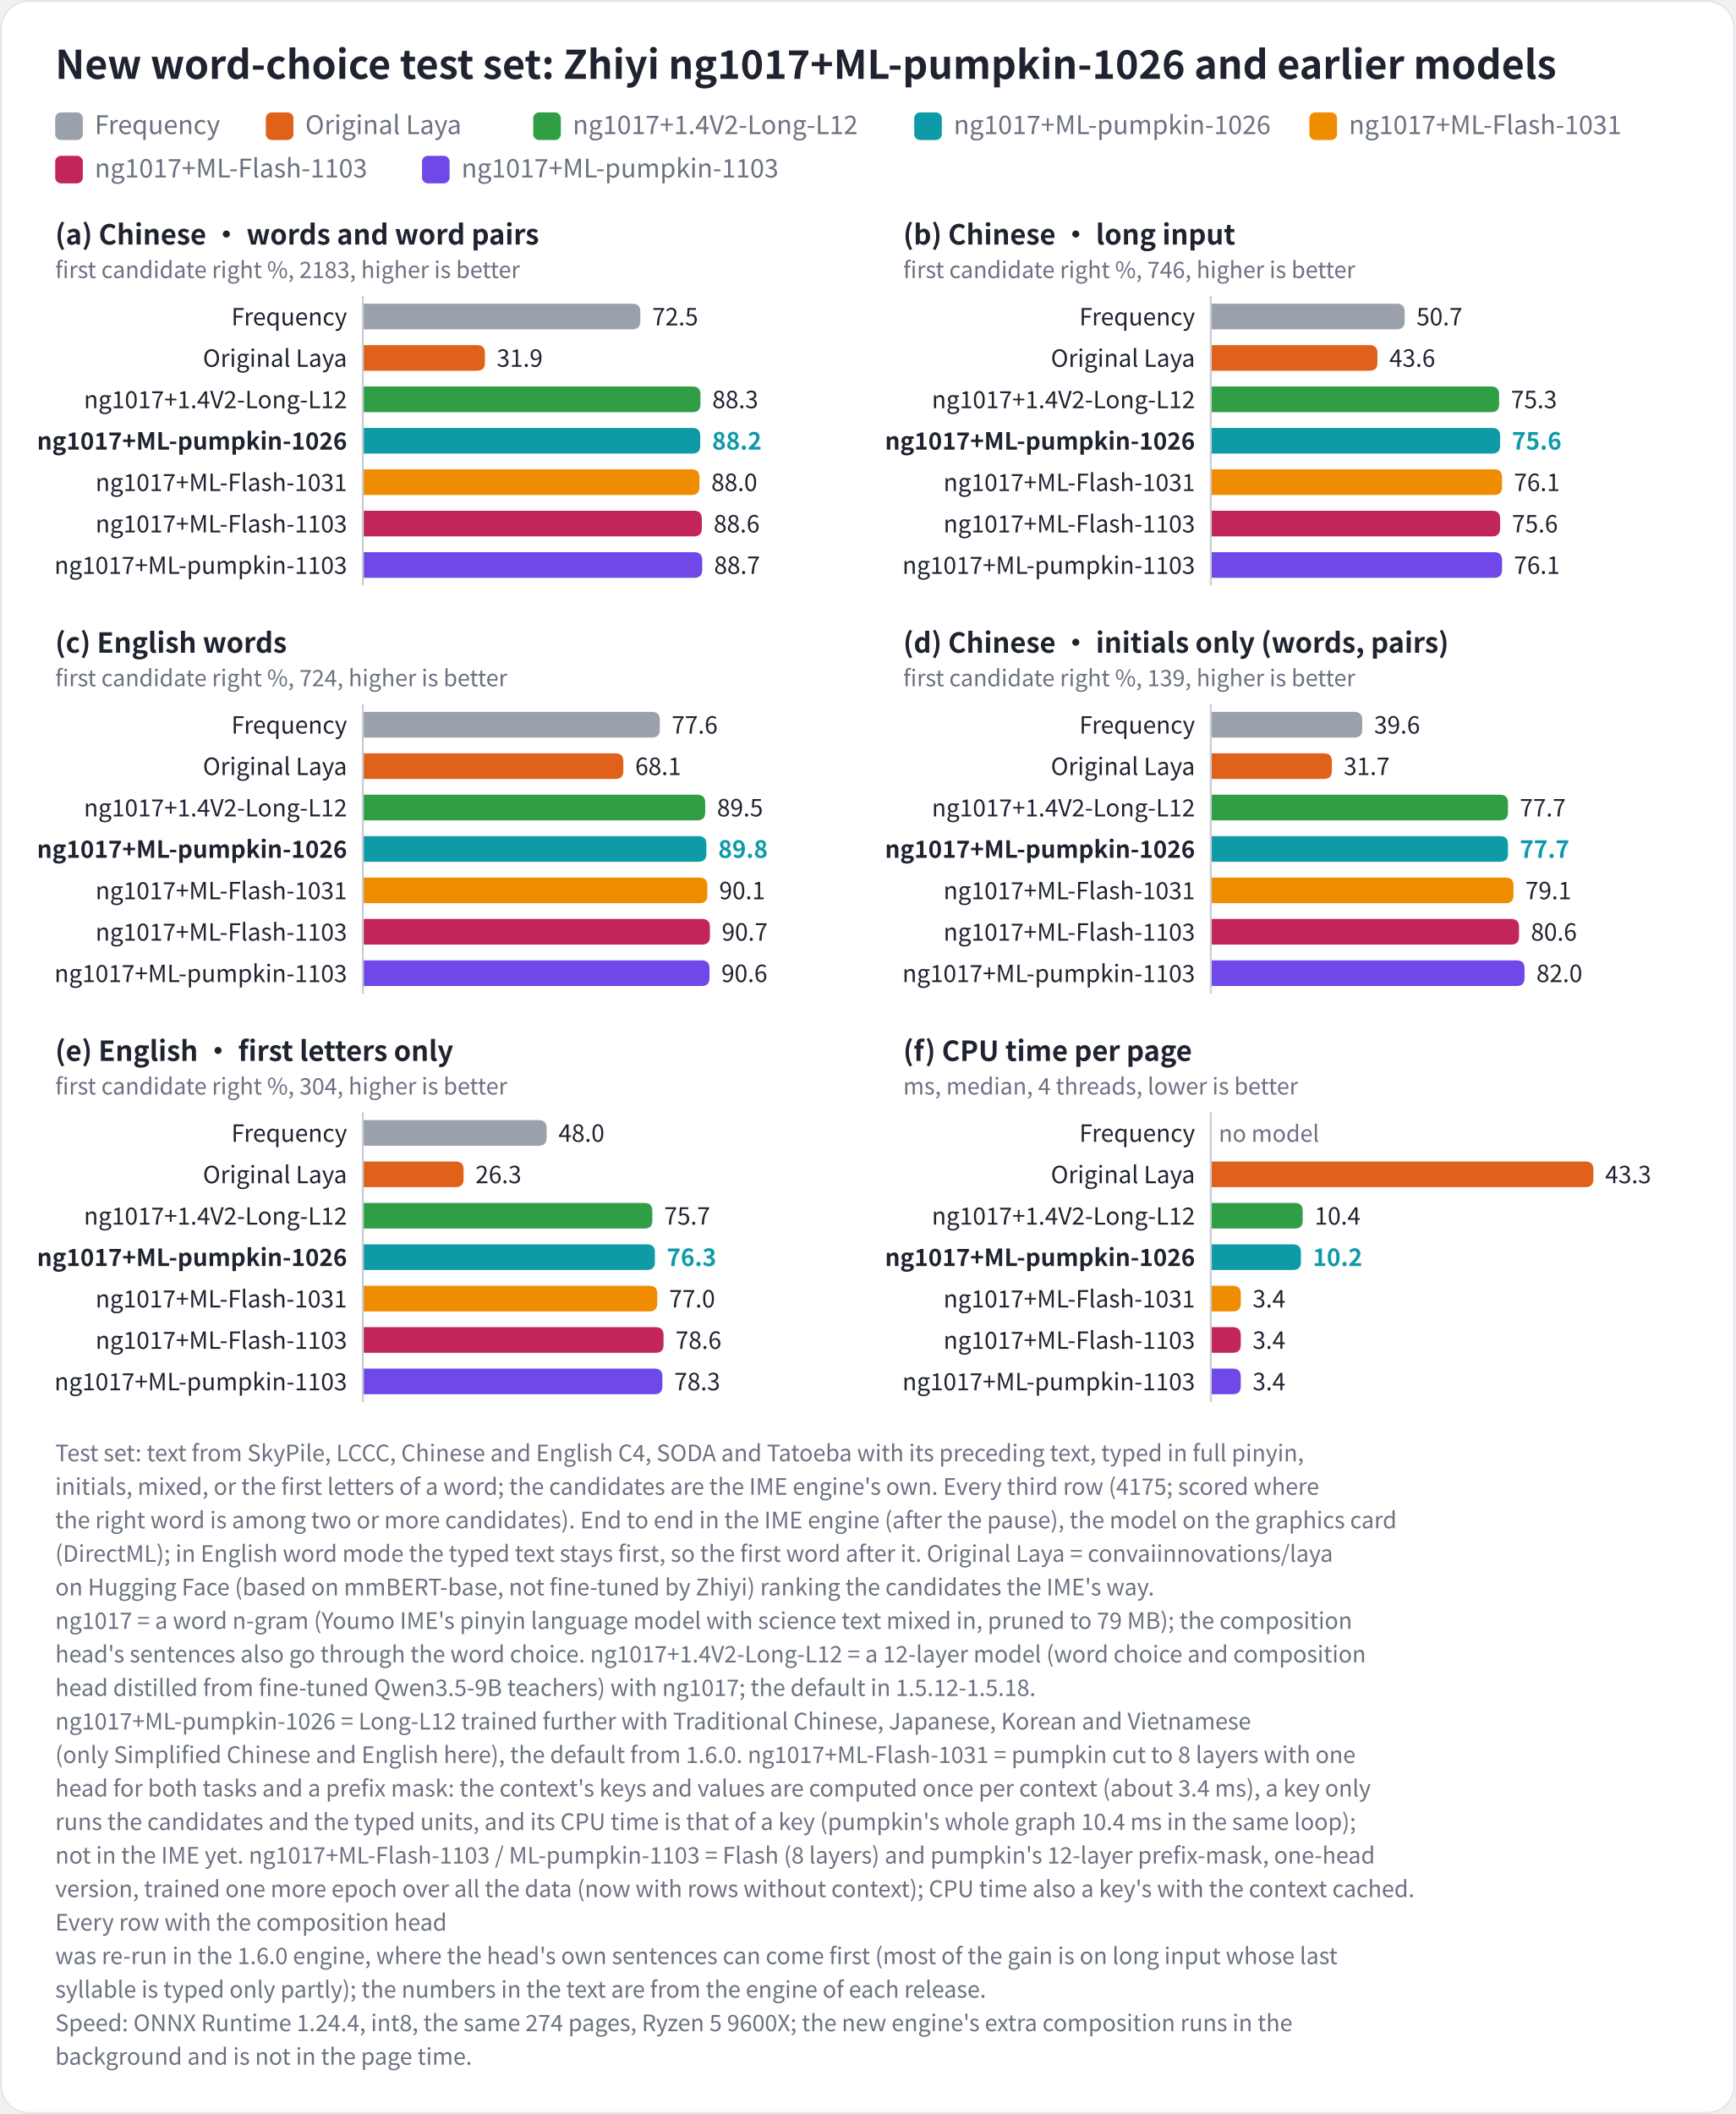
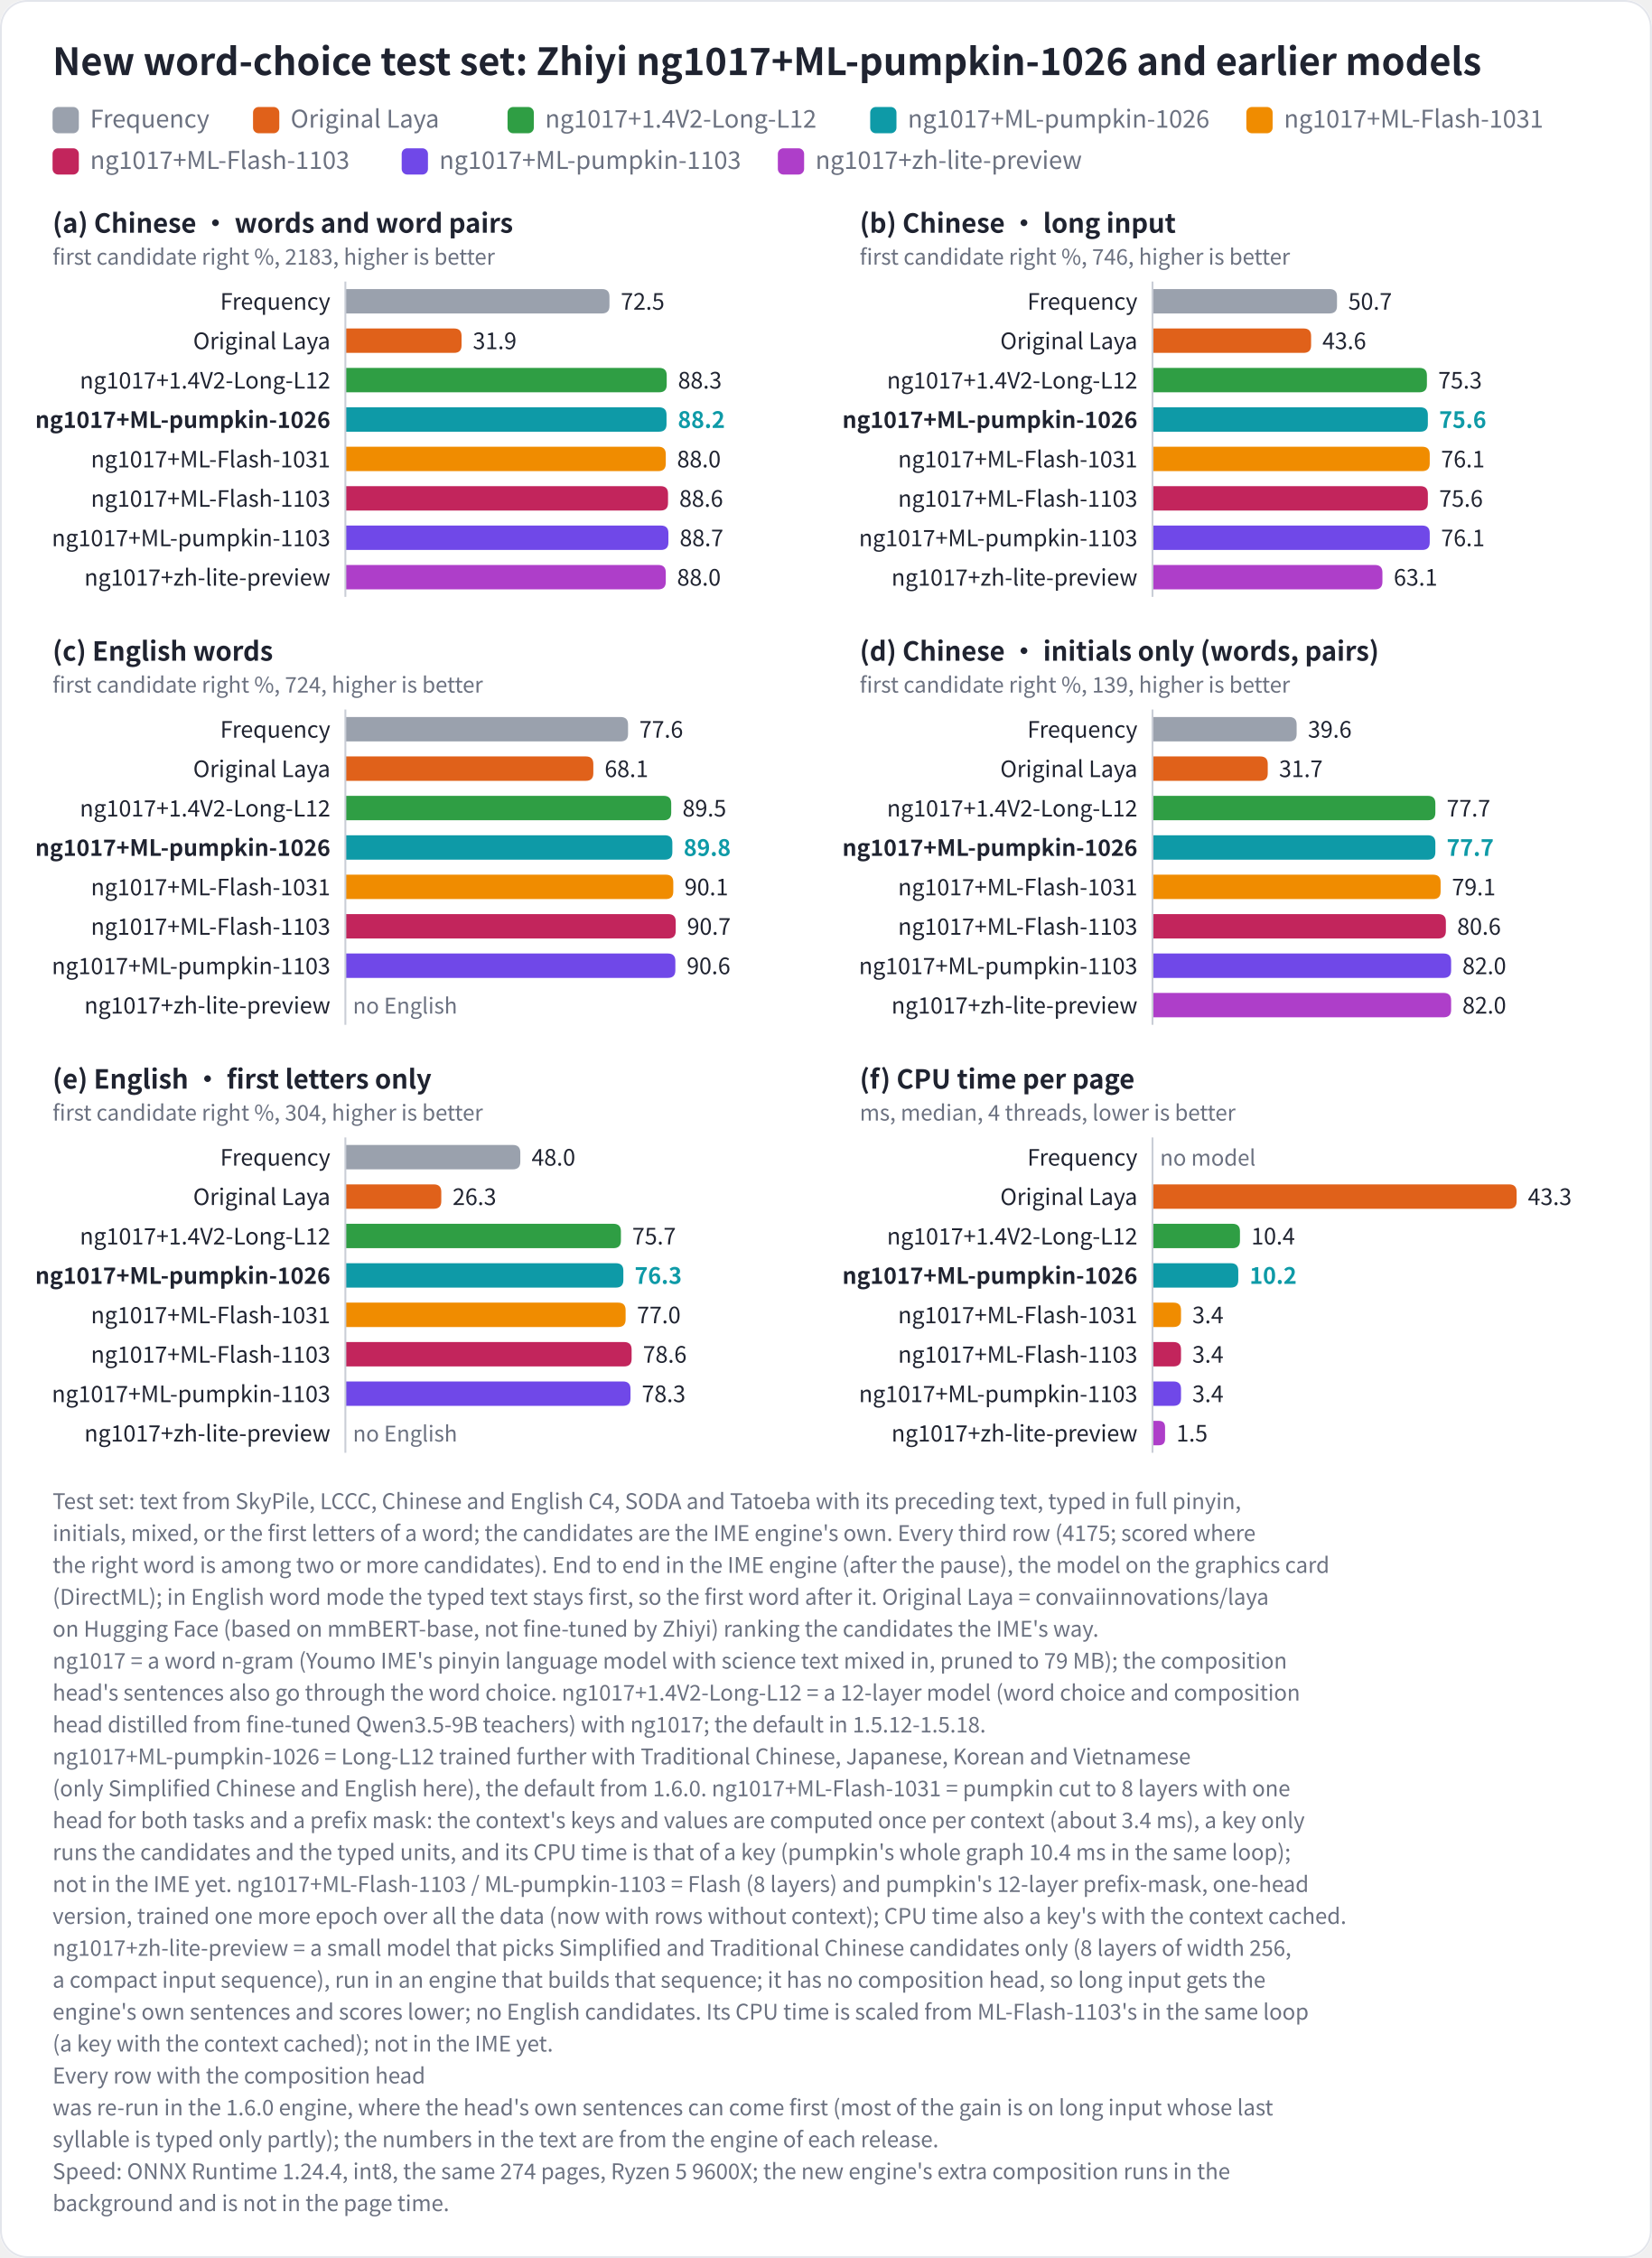
- <svg xmlns="http://www.w3.org/2000/svg" width="880" height="1072" viewBox="0 0 880 1072" font-family="'Microsoft YaHei','PingFang SC','Noto Sans CJK SC','Segoe UI',sans-serif">
-   <rect width="880" height="1072" rx="14" fill="#FFFFFF" />
-   <rect x="0.5" y="0.5" width="879" height="1071" rx="14" fill="none" stroke="#E3E5EB" />
+ <svg xmlns="http://www.w3.org/2000/svg" width="880" height="1203" viewBox="0 0 880 1203" font-family="'Microsoft YaHei','PingFang SC','Noto Sans CJK SC','Segoe UI',sans-serif">
+   <rect width="880" height="1203" rx="14" fill="#FFFFFF" />
+   <rect x="0.5" y="0.5" width="879" height="1202" rx="14" fill="none" stroke="#E3E5EB" />
  <text x="28" y="40" font-size="20" font-weight="700" fill="#1F2330">New word-choice test set: Zhiyi ng1017+ML-pumpkin-1026 and earlier models</text>
  <rect x="28" y="57" width="14" height="14" rx="3" fill="#9AA1AD" />
  <text x="48" y="68" font-size="13" fill="#6B7180">Frequency</text>
  <rect x="134.8" y="57" width="14" height="14" rx="3" fill="#E0611A" />
  <text x="154.8" y="68" font-size="13" fill="#6B7180">Original Laya</text>
  <rect x="270.4" y="57" width="14" height="14" rx="3" fill="#2F9E44" />
  <text x="290.4" y="68" font-size="13" fill="#6B7180">ng1017+1.4V2-Long-L12</text>
  <rect x="463.6" y="57" width="14" height="14" rx="3" fill="#0E9AA7" />
  <text x="483.6" y="68" font-size="13" fill="#6B7180">ng1017+ML-pumpkin-1026</text>
  <rect x="664.0" y="57" width="14" height="14" rx="3" fill="#F08C00" />
  <text x="684.0" y="68" font-size="13" fill="#6B7180">ng1017+ML-Flash-1031</text>
  <rect x="28" y="79" width="14" height="14" rx="3" fill="#C2255C" />
  <text x="48" y="90" font-size="13" fill="#6B7180">ng1017+ML-Flash-1103</text>
  <rect x="214.0" y="79" width="14" height="14" rx="3" fill="#7048E8" />
  <text x="234.0" y="90" font-size="13" fill="#6B7180">ng1017+ML-pumpkin-1103</text>
+   <rect x="414.4" y="79" width="14" height="14" rx="3" fill="#AE3EC9" />
+   <text x="434.4" y="90" font-size="13" fill="#6B7180">ng1017+zh-lite-preview</text>
  <text x="28" y="124" font-size="14" font-weight="700" fill="#1F2330">(a) Chinese · words and word pairs</text>
  <text x="28" y="141" font-size="11.5" fill="#6B7180">first candidate right %, 2183, higher is better</text>
  <text x="176" y="165" font-size="12" text-anchor="end" font-weight="400" fill="#1F2330">Frequency</text>
  <path d="M184,154 H320.7 Q324.7,154 324.7,158.0 V163.0 Q324.7,167 320.7,167 H184 Z" fill="#9AA1AD" />
  <text x="330.7" y="165" font-size="12" font-weight="400" fill="#1F2330">72.5</text>
  <text x="176" y="186" font-size="12" text-anchor="end" font-weight="400" fill="#1F2330">Original Laya</text>
  <path d="M184,175 H241.9 Q245.9,175 245.9,179.0 V184.0 Q245.9,188 241.9,188 H184 Z" fill="#E0611A" />
  <text x="251.9" y="186" font-size="12" font-weight="400" fill="#1F2330">31.9</text>
  <text x="176" y="207" font-size="12" text-anchor="end" font-weight="400" fill="#1F2330">ng1017+1.4V2-Long-L12</text>
  <path d="M184,196 H351.2 Q355.2,196 355.2,200.0 V205.0 Q355.2,209 351.2,209 H184 Z" fill="#2F9E44" />
  <text x="361.2" y="207" font-size="12" font-weight="400" fill="#1F2330">88.3</text>
  <text x="176" y="228" font-size="12" text-anchor="end" font-weight="700" fill="#1F2330">ng1017+ML-pumpkin-1026</text>
  <path d="M184,217 H351.1 Q355.1,217 355.1,221.0 V226.0 Q355.1,230 351.1,230 H184 Z" fill="#0E9AA7" />
  <text x="361.1" y="228" font-size="12" font-weight="700" fill="#0E9AA7">88.2</text>
  <text x="176" y="249" font-size="12" text-anchor="end" font-weight="400" fill="#1F2330">ng1017+ML-Flash-1031</text>
  <path d="M184,238 H350.7 Q354.7,238 354.7,242.0 V247.0 Q354.7,251 350.7,251 H184 Z" fill="#F08C00" />
  <text x="360.7" y="249" font-size="12" font-weight="400" fill="#1F2330">88.0</text>
  <text x="176" y="270" font-size="12" text-anchor="end" font-weight="400" fill="#1F2330">ng1017+ML-Flash-1103</text>
  <path d="M184,259 H351.9 Q355.9,259 355.9,263.0 V268.0 Q355.9,272 351.9,272 H184 Z" fill="#C2255C" />
  <text x="361.9" y="270" font-size="12" font-weight="400" fill="#1F2330">88.6</text>
  <text x="176" y="291" font-size="12" text-anchor="end" font-weight="400" fill="#1F2330">ng1017+ML-pumpkin-1103</text>
  <path d="M184,280 H352.1 Q356.1,280 356.1,284.0 V289.0 Q356.1,293 352.1,293 H184 Z" fill="#7048E8" />
  <text x="362.1" y="291" font-size="12" font-weight="400" fill="#1F2330">88.7</text>
-   <line x1="184" y1="150" x2="184" y2="297" stroke="#C9CDD6" />
+   <text x="176" y="312" font-size="12" text-anchor="end" font-weight="400" fill="#1F2330">ng1017+zh-lite-preview</text>
+   <path d="M184,301 H350.7 Q354.7,301 354.7,305.0 V310.0 Q354.7,314 350.7,314 H184 Z" fill="#AE3EC9" />
+   <text x="360.7" y="312" font-size="12" font-weight="400" fill="#1F2330">88.0</text>
+   <line x1="184" y1="150" x2="184" y2="318" stroke="#C9CDD6" />
  <text x="458" y="124" font-size="14" font-weight="700" fill="#1F2330">(b) Chinese · long input</text>
  <text x="458" y="141" font-size="11.5" fill="#6B7180">first candidate right %, 746, higher is better</text>
  <text x="606" y="165" font-size="12" text-anchor="end" font-weight="400" fill="#1F2330">Frequency</text>
  <path d="M614,154 H708.3 Q712.3,154 712.3,158.0 V163.0 Q712.3,167 708.3,167 H614 Z" fill="#9AA1AD" />
  <text x="718.3" y="165" font-size="12" font-weight="400" fill="#1F2330">50.7</text>
  <text x="606" y="186" font-size="12" text-anchor="end" font-weight="400" fill="#1F2330">Original Laya</text>
  <path d="M614,175 H694.5 Q698.5,175 698.5,179.0 V184.0 Q698.5,188 694.5,188 H614 Z" fill="#E0611A" />
  <text x="704.5" y="186" font-size="12" font-weight="400" fill="#1F2330">43.6</text>
  <text x="606" y="207" font-size="12" text-anchor="end" font-weight="400" fill="#1F2330">ng1017+1.4V2-Long-L12</text>
  <path d="M614,196 H756.2 Q760.2,196 760.2,200.0 V205.0 Q760.2,209 756.2,209 H614 Z" fill="#2F9E44" />
  <text x="766.2" y="207" font-size="12" font-weight="400" fill="#1F2330">75.3</text>
  <text x="606" y="228" font-size="12" text-anchor="end" font-weight="700" fill="#1F2330">ng1017+ML-pumpkin-1026</text>
  <path d="M614,217 H756.7 Q760.7,217 760.7,221.0 V226.0 Q760.7,230 756.7,230 H614 Z" fill="#0E9AA7" />
  <text x="766.7" y="228" font-size="12" font-weight="700" fill="#0E9AA7">75.6</text>
  <text x="606" y="249" font-size="12" text-anchor="end" font-weight="400" fill="#1F2330">ng1017+ML-Flash-1031</text>
  <path d="M614,238 H757.7 Q761.7,238 761.7,242.0 V247.0 Q761.7,251 757.7,251 H614 Z" fill="#F08C00" />
  <text x="767.7" y="249" font-size="12" font-weight="400" fill="#1F2330">76.1</text>
  <text x="606" y="270" font-size="12" text-anchor="end" font-weight="400" fill="#1F2330">ng1017+ML-Flash-1103</text>
  <path d="M614,259 H756.7 Q760.7,259 760.7,263.0 V268.0 Q760.7,272 756.7,272 H614 Z" fill="#C2255C" />
  <text x="766.7" y="270" font-size="12" font-weight="400" fill="#1F2330">75.6</text>
  <text x="606" y="291" font-size="12" text-anchor="end" font-weight="400" fill="#1F2330">ng1017+ML-pumpkin-1103</text>
  <path d="M614,280 H757.7 Q761.7,280 761.7,284.0 V289.0 Q761.7,293 757.7,293 H614 Z" fill="#7048E8" />
  <text x="767.7" y="291" font-size="12" font-weight="400" fill="#1F2330">76.1</text>
-   <line x1="614" y1="150" x2="614" y2="297" stroke="#C9CDD6" />
-   <text x="28" y="331" font-size="14" font-weight="700" fill="#1F2330">(c) English words</text>
-   <text x="28" y="348" font-size="11.5" fill="#6B7180">first candidate right %, 724, higher is better</text>
-   <text x="176" y="372" font-size="12" text-anchor="end" font-weight="400" fill="#1F2330">Frequency</text>
-   <path d="M184,361 H330.6 Q334.6,361 334.6,365.0 V370.0 Q334.6,374 330.6,374 H184 Z" fill="#9AA1AD" />
-   <text x="340.6" y="372" font-size="12" font-weight="400" fill="#1F2330">77.6</text>
-   <text x="176" y="393" font-size="12" text-anchor="end" font-weight="400" fill="#1F2330">Original Laya</text>
-   <path d="M184,382 H312.1 Q316.1,382 316.1,386.0 V391.0 Q316.1,395 312.1,395 H184 Z" fill="#E0611A" />
-   <text x="322.1" y="393" font-size="12" font-weight="400" fill="#1F2330">68.1</text>
-   <text x="176" y="414" font-size="12" text-anchor="end" font-weight="400" fill="#1F2330">ng1017+1.4V2-Long-L12</text>
-   <path d="M184,403 H353.6 Q357.6,403 357.6,407.0 V412.0 Q357.6,416 353.6,416 H184 Z" fill="#2F9E44" />
-   <text x="363.6" y="414" font-size="12" font-weight="400" fill="#1F2330">89.5</text>
-   <text x="176" y="435" font-size="12" text-anchor="end" font-weight="700" fill="#1F2330">ng1017+ML-pumpkin-1026</text>
-   <path d="M184,424 H354.2 Q358.2,424 358.2,428.0 V433.0 Q358.2,437 354.2,437 H184 Z" fill="#0E9AA7" />
-   <text x="364.2" y="435" font-size="12" font-weight="700" fill="#0E9AA7">89.8</text>
-   <text x="176" y="456" font-size="12" text-anchor="end" font-weight="400" fill="#1F2330">ng1017+ML-Flash-1031</text>
-   <path d="M184,445 H354.7 Q358.7,445 358.7,449.0 V454.0 Q358.7,458 354.7,458 H184 Z" fill="#F08C00" />
-   <text x="364.7" y="456" font-size="12" font-weight="400" fill="#1F2330">90.1</text>
-   <text x="176" y="477" font-size="12" text-anchor="end" font-weight="400" fill="#1F2330">ng1017+ML-Flash-1103</text>
-   <path d="M184,466 H356.0 Q360.0,466 360.0,470.0 V475.0 Q360.0,479 356.0,479 H184 Z" fill="#C2255C" />
-   <text x="366.0" y="477" font-size="12" font-weight="400" fill="#1F2330">90.7</text>
-   <text x="176" y="498" font-size="12" text-anchor="end" font-weight="400" fill="#1F2330">ng1017+ML-pumpkin-1103</text>
-   <path d="M184,487 H355.8 Q359.8,487 359.8,491.0 V496.0 Q359.8,500 355.8,500 H184 Z" fill="#7048E8" />
-   <text x="365.8" y="498" font-size="12" font-weight="400" fill="#1F2330">90.6</text>
-   <line x1="184" y1="357" x2="184" y2="504" stroke="#C9CDD6" />
-   <text x="458" y="331" font-size="14" font-weight="700" fill="#1F2330">(d) Chinese · initials only (words, pairs)</text>
-   <text x="458" y="348" font-size="11.5" fill="#6B7180">first candidate right %, 139, higher is better</text>
-   <text x="606" y="372" font-size="12" text-anchor="end" font-weight="400" fill="#1F2330">Frequency</text>
-   <path d="M614,361 H686.8 Q690.8,361 690.8,365.0 V370.0 Q690.8,374 686.8,374 H614 Z" fill="#9AA1AD" />
-   <text x="696.8" y="372" font-size="12" font-weight="400" fill="#1F2330">39.6</text>
-   <text x="606" y="393" font-size="12" text-anchor="end" font-weight="400" fill="#1F2330">Original Laya</text>
-   <path d="M614,382 H671.4 Q675.4,382 675.4,386.0 V391.0 Q675.4,395 671.4,395 H614 Z" fill="#E0611A" />
-   <text x="681.4" y="393" font-size="12" font-weight="400" fill="#1F2330">31.7</text>
-   <text x="606" y="414" font-size="12" text-anchor="end" font-weight="400" fill="#1F2330">ng1017+1.4V2-Long-L12</text>
-   <path d="M614,403 H760.7 Q764.7,403 764.7,407.0 V412.0 Q764.7,416 760.7,416 H614 Z" fill="#2F9E44" />
-   <text x="770.7" y="414" font-size="12" font-weight="400" fill="#1F2330">77.7</text>
-   <text x="606" y="435" font-size="12" text-anchor="end" font-weight="700" fill="#1F2330">ng1017+ML-pumpkin-1026</text>
-   <path d="M614,424 H760.7 Q764.7,424 764.7,428.0 V433.0 Q764.7,437 760.7,437 H614 Z" fill="#0E9AA7" />
-   <text x="770.7" y="435" font-size="12" font-weight="700" fill="#0E9AA7">77.7</text>
-   <text x="606" y="456" font-size="12" text-anchor="end" font-weight="400" fill="#1F2330">ng1017+ML-Flash-1031</text>
-   <path d="M614,445 H763.5 Q767.5,445 767.5,449.0 V454.0 Q767.5,458 763.5,458 H614 Z" fill="#F08C00" />
-   <text x="773.5" y="456" font-size="12" font-weight="400" fill="#1F2330">79.1</text>
-   <text x="606" y="477" font-size="12" text-anchor="end" font-weight="400" fill="#1F2330">ng1017+ML-Flash-1103</text>
-   <path d="M614,466 H766.3 Q770.3,466 770.3,470.0 V475.0 Q770.3,479 766.3,479 H614 Z" fill="#C2255C" />
-   <text x="776.3" y="477" font-size="12" font-weight="400" fill="#1F2330">80.6</text>
-   <text x="606" y="498" font-size="12" text-anchor="end" font-weight="400" fill="#1F2330">ng1017+ML-pumpkin-1103</text>
-   <path d="M614,487 H769.1 Q773.1,487 773.1,491.0 V496.0 Q773.1,500 769.1,500 H614 Z" fill="#7048E8" />
-   <text x="779.1" y="498" font-size="12" font-weight="400" fill="#1F2330">82.0</text>
-   <line x1="614" y1="357" x2="614" y2="504" stroke="#C9CDD6" />
-   <text x="28" y="538" font-size="14" font-weight="700" fill="#1F2330">(e) English · first letters only</text>
-   <text x="28" y="555" font-size="11.5" fill="#6B7180">first candidate right %, 304, higher is better</text>
-   <text x="176" y="579" font-size="12" text-anchor="end" font-weight="400" fill="#1F2330">Frequency</text>
-   <path d="M184,568 H273.2 Q277.2,568 277.2,572.0 V577.0 Q277.2,581 273.2,581 H184 Z" fill="#9AA1AD" />
-   <text x="283.2" y="579" font-size="12" font-weight="400" fill="#1F2330">48.0</text>
-   <text x="176" y="600" font-size="12" text-anchor="end" font-weight="400" fill="#1F2330">Original Laya</text>
-   <path d="M184,589 H231.1 Q235.1,589 235.1,593.0 V598.0 Q235.1,602 231.1,602 H184 Z" fill="#E0611A" />
-   <text x="241.1" y="600" font-size="12" font-weight="400" fill="#1F2330">26.3</text>
-   <text x="176" y="621" font-size="12" text-anchor="end" font-weight="400" fill="#1F2330">ng1017+1.4V2-Long-L12</text>
-   <path d="M184,610 H326.8 Q330.8,610 330.8,614.0 V619.0 Q330.8,623 326.8,623 H184 Z" fill="#2F9E44" />
-   <text x="336.8" y="621" font-size="12" font-weight="400" fill="#1F2330">75.7</text>
-   <text x="176" y="642" font-size="12" text-anchor="end" font-weight="700" fill="#1F2330">ng1017+ML-pumpkin-1026</text>
-   <path d="M184,631 H328.1 Q332.1,631 332.1,635.0 V640.0 Q332.1,644 328.1,644 H184 Z" fill="#0E9AA7" />
-   <text x="338.1" y="642" font-size="12" font-weight="700" fill="#0E9AA7">76.3</text>
-   <text x="176" y="663" font-size="12" text-anchor="end" font-weight="400" fill="#1F2330">ng1017+ML-Flash-1031</text>
-   <path d="M184,652 H329.3 Q333.3,652 333.3,656.0 V661.0 Q333.3,665 329.3,665 H184 Z" fill="#F08C00" />
-   <text x="339.3" y="663" font-size="12" font-weight="400" fill="#1F2330">77.0</text>
-   <text x="176" y="684" font-size="12" text-anchor="end" font-weight="400" fill="#1F2330">ng1017+ML-Flash-1103</text>
-   <path d="M184,673 H332.5 Q336.5,673 336.5,677.0 V682.0 Q336.5,686 332.5,686 H184 Z" fill="#C2255C" />
-   <text x="342.5" y="684" font-size="12" font-weight="400" fill="#1F2330">78.6</text>
-   <text x="176" y="705" font-size="12" text-anchor="end" font-weight="400" fill="#1F2330">ng1017+ML-pumpkin-1103</text>
-   <path d="M184,694 H331.9 Q335.9,694 335.9,698.0 V703.0 Q335.9,707 331.9,707 H184 Z" fill="#7048E8" />
-   <text x="341.9" y="705" font-size="12" font-weight="400" fill="#1F2330">78.3</text>
-   <line x1="184" y1="564" x2="184" y2="711" stroke="#C9CDD6" />
-   <text x="458" y="538" font-size="14" font-weight="700" fill="#1F2330">(f) CPU time per page</text>
-   <text x="458" y="555" font-size="11.5" fill="#6B7180">ms, median, 4 threads, lower is better</text>
-   <text x="606" y="579" font-size="12" text-anchor="end" font-weight="400" fill="#1F2330">Frequency</text>
-   <text x="618" y="579" font-size="11.5" fill="#6B7180">no model</text>
-   <text x="606" y="600" font-size="12" text-anchor="end" font-weight="400" fill="#1F2330">Original Laya</text>
-   <path d="M614,589 H804.0 Q808.0,589 808.0,593.0 V598.0 Q808.0,602 804.0,602 H614 Z" fill="#E0611A" />
-   <text x="814.0" y="600" font-size="12" font-weight="400" fill="#1F2330">43.3</text>
-   <text x="606" y="621" font-size="12" text-anchor="end" font-weight="400" fill="#1F2330">ng1017+1.4V2-Long-L12</text>
-   <path d="M614,610 H656.6 Q660.6,610 660.6,614.0 V619.0 Q660.6,623 656.6,623 H614 Z" fill="#2F9E44" />
-   <text x="666.6" y="621" font-size="12" font-weight="400" fill="#1F2330">10.4</text>
-   <text x="606" y="642" font-size="12" text-anchor="end" font-weight="700" fill="#1F2330">ng1017+ML-pumpkin-1026</text>
-   <path d="M614,631 H655.7 Q659.7,631 659.7,635.0 V640.0 Q659.7,644 655.7,644 H614 Z" fill="#0E9AA7" />
-   <text x="665.7" y="642" font-size="12" font-weight="700" fill="#0E9AA7">10.2</text>
-   <text x="606" y="663" font-size="12" text-anchor="end" font-weight="400" fill="#1F2330">ng1017+ML-Flash-1031</text>
-   <path d="M614,652 H625.2 Q629.2,652 629.2,656.0 V661.0 Q629.2,665 625.2,665 H614 Z" fill="#F08C00" />
-   <text x="635.2" y="663" font-size="12" font-weight="400" fill="#1F2330">3.4</text>
-   <text x="606" y="684" font-size="12" text-anchor="end" font-weight="400" fill="#1F2330">ng1017+ML-Flash-1103</text>
-   <path d="M614,673 H625.2 Q629.2,673 629.2,677.0 V682.0 Q629.2,686 625.2,686 H614 Z" fill="#C2255C" />
-   <text x="635.2" y="684" font-size="12" font-weight="400" fill="#1F2330">3.4</text>
-   <text x="606" y="705" font-size="12" text-anchor="end" font-weight="400" fill="#1F2330">ng1017+ML-pumpkin-1103</text>
-   <path d="M614,694 H625.2 Q629.2,694 629.2,698.0 V703.0 Q629.2,707 625.2,707 H614 Z" fill="#7048E8" />
+   <text x="606" y="312" font-size="12" text-anchor="end" font-weight="400" fill="#1F2330">ng1017+zh-lite-preview</text>
+   <path d="M614,301 H732.5 Q736.5,301 736.5,305.0 V310.0 Q736.5,314 732.5,314 H614 Z" fill="#AE3EC9" />
+   <text x="742.5" y="312" font-size="12" font-weight="400" fill="#1F2330">63.1</text>
+   <line x1="614" y1="150" x2="614" y2="318" stroke="#C9CDD6" />
+   <text x="28" y="352" font-size="14" font-weight="700" fill="#1F2330">(c) English words</text>
+   <text x="28" y="369" font-size="11.5" fill="#6B7180">first candidate right %, 724, higher is better</text>
+   <text x="176" y="393" font-size="12" text-anchor="end" font-weight="400" fill="#1F2330">Frequency</text>
+   <path d="M184,382 H330.6 Q334.6,382 334.6,386.0 V391.0 Q334.6,395 330.6,395 H184 Z" fill="#9AA1AD" />
+   <text x="340.6" y="393" font-size="12" font-weight="400" fill="#1F2330">77.6</text>
+   <text x="176" y="414" font-size="12" text-anchor="end" font-weight="400" fill="#1F2330">Original Laya</text>
+   <path d="M184,403 H312.1 Q316.1,403 316.1,407.0 V412.0 Q316.1,416 312.1,416 H184 Z" fill="#E0611A" />
+   <text x="322.1" y="414" font-size="12" font-weight="400" fill="#1F2330">68.1</text>
+   <text x="176" y="435" font-size="12" text-anchor="end" font-weight="400" fill="#1F2330">ng1017+1.4V2-Long-L12</text>
+   <path d="M184,424 H353.6 Q357.6,424 357.6,428.0 V433.0 Q357.6,437 353.6,437 H184 Z" fill="#2F9E44" />
+   <text x="363.6" y="435" font-size="12" font-weight="400" fill="#1F2330">89.5</text>
+   <text x="176" y="456" font-size="12" text-anchor="end" font-weight="700" fill="#1F2330">ng1017+ML-pumpkin-1026</text>
+   <path d="M184,445 H354.2 Q358.2,445 358.2,449.0 V454.0 Q358.2,458 354.2,458 H184 Z" fill="#0E9AA7" />
+   <text x="364.2" y="456" font-size="12" font-weight="700" fill="#0E9AA7">89.8</text>
+   <text x="176" y="477" font-size="12" text-anchor="end" font-weight="400" fill="#1F2330">ng1017+ML-Flash-1031</text>
+   <path d="M184,466 H354.7 Q358.7,466 358.7,470.0 V475.0 Q358.7,479 354.7,479 H184 Z" fill="#F08C00" />
+   <text x="364.7" y="477" font-size="12" font-weight="400" fill="#1F2330">90.1</text>
+   <text x="176" y="498" font-size="12" text-anchor="end" font-weight="400" fill="#1F2330">ng1017+ML-Flash-1103</text>
+   <path d="M184,487 H356.0 Q360.0,487 360.0,491.0 V496.0 Q360.0,500 356.0,500 H184 Z" fill="#C2255C" />
+   <text x="366.0" y="498" font-size="12" font-weight="400" fill="#1F2330">90.7</text>
+   <text x="176" y="519" font-size="12" text-anchor="end" font-weight="400" fill="#1F2330">ng1017+ML-pumpkin-1103</text>
+   <path d="M184,508 H355.8 Q359.8,508 359.8,512.0 V517.0 Q359.8,521 355.8,521 H184 Z" fill="#7048E8" />
+   <text x="365.8" y="519" font-size="12" font-weight="400" fill="#1F2330">90.6</text>
+   <text x="176" y="540" font-size="12" text-anchor="end" font-weight="400" fill="#1F2330">ng1017+zh-lite-preview</text>
+   <text x="188" y="540" font-size="11.5" fill="#6B7180">no English</text>
+   <line x1="184" y1="378" x2="184" y2="546" stroke="#C9CDD6" />
+   <text x="458" y="352" font-size="14" font-weight="700" fill="#1F2330">(d) Chinese · initials only (words, pairs)</text>
+   <text x="458" y="369" font-size="11.5" fill="#6B7180">first candidate right %, 139, higher is better</text>
+   <text x="606" y="393" font-size="12" text-anchor="end" font-weight="400" fill="#1F2330">Frequency</text>
+   <path d="M614,382 H686.8 Q690.8,382 690.8,386.0 V391.0 Q690.8,395 686.8,395 H614 Z" fill="#9AA1AD" />
+   <text x="696.8" y="393" font-size="12" font-weight="400" fill="#1F2330">39.6</text>
+   <text x="606" y="414" font-size="12" text-anchor="end" font-weight="400" fill="#1F2330">Original Laya</text>
+   <path d="M614,403 H671.4 Q675.4,403 675.4,407.0 V412.0 Q675.4,416 671.4,416 H614 Z" fill="#E0611A" />
+   <text x="681.4" y="414" font-size="12" font-weight="400" fill="#1F2330">31.7</text>
+   <text x="606" y="435" font-size="12" text-anchor="end" font-weight="400" fill="#1F2330">ng1017+1.4V2-Long-L12</text>
+   <path d="M614,424 H760.7 Q764.7,424 764.7,428.0 V433.0 Q764.7,437 760.7,437 H614 Z" fill="#2F9E44" />
+   <text x="770.7" y="435" font-size="12" font-weight="400" fill="#1F2330">77.7</text>
+   <text x="606" y="456" font-size="12" text-anchor="end" font-weight="700" fill="#1F2330">ng1017+ML-pumpkin-1026</text>
+   <path d="M614,445 H760.7 Q764.7,445 764.7,449.0 V454.0 Q764.7,458 760.7,458 H614 Z" fill="#0E9AA7" />
+   <text x="770.7" y="456" font-size="12" font-weight="700" fill="#0E9AA7">77.7</text>
+   <text x="606" y="477" font-size="12" text-anchor="end" font-weight="400" fill="#1F2330">ng1017+ML-Flash-1031</text>
+   <path d="M614,466 H763.5 Q767.5,466 767.5,470.0 V475.0 Q767.5,479 763.5,479 H614 Z" fill="#F08C00" />
+   <text x="773.5" y="477" font-size="12" font-weight="400" fill="#1F2330">79.1</text>
+   <text x="606" y="498" font-size="12" text-anchor="end" font-weight="400" fill="#1F2330">ng1017+ML-Flash-1103</text>
+   <path d="M614,487 H766.3 Q770.3,487 770.3,491.0 V496.0 Q770.3,500 766.3,500 H614 Z" fill="#C2255C" />
+   <text x="776.3" y="498" font-size="12" font-weight="400" fill="#1F2330">80.6</text>
+   <text x="606" y="519" font-size="12" text-anchor="end" font-weight="400" fill="#1F2330">ng1017+ML-pumpkin-1103</text>
+   <path d="M614,508 H769.1 Q773.1,508 773.1,512.0 V517.0 Q773.1,521 769.1,521 H614 Z" fill="#7048E8" />
+   <text x="779.1" y="519" font-size="12" font-weight="400" fill="#1F2330">82.0</text>
+   <text x="606" y="540" font-size="12" text-anchor="end" font-weight="400" fill="#1F2330">ng1017+zh-lite-preview</text>
+   <path d="M614,529 H769.1 Q773.1,529 773.1,533.0 V538.0 Q773.1,542 769.1,542 H614 Z" fill="#AE3EC9" />
+   <text x="779.1" y="540" font-size="12" font-weight="400" fill="#1F2330">82.0</text>
+   <line x1="614" y1="378" x2="614" y2="546" stroke="#C9CDD6" />
+   <text x="28" y="580" font-size="14" font-weight="700" fill="#1F2330">(e) English · first letters only</text>
+   <text x="28" y="597" font-size="11.5" fill="#6B7180">first candidate right %, 304, higher is better</text>
+   <text x="176" y="621" font-size="12" text-anchor="end" font-weight="400" fill="#1F2330">Frequency</text>
+   <path d="M184,610 H273.2 Q277.2,610 277.2,614.0 V619.0 Q277.2,623 273.2,623 H184 Z" fill="#9AA1AD" />
+   <text x="283.2" y="621" font-size="12" font-weight="400" fill="#1F2330">48.0</text>
+   <text x="176" y="642" font-size="12" text-anchor="end" font-weight="400" fill="#1F2330">Original Laya</text>
+   <path d="M184,631 H231.1 Q235.1,631 235.1,635.0 V640.0 Q235.1,644 231.1,644 H184 Z" fill="#E0611A" />
+   <text x="241.1" y="642" font-size="12" font-weight="400" fill="#1F2330">26.3</text>
+   <text x="176" y="663" font-size="12" text-anchor="end" font-weight="400" fill="#1F2330">ng1017+1.4V2-Long-L12</text>
+   <path d="M184,652 H326.8 Q330.8,652 330.8,656.0 V661.0 Q330.8,665 326.8,665 H184 Z" fill="#2F9E44" />
+   <text x="336.8" y="663" font-size="12" font-weight="400" fill="#1F2330">75.7</text>
+   <text x="176" y="684" font-size="12" text-anchor="end" font-weight="700" fill="#1F2330">ng1017+ML-pumpkin-1026</text>
+   <path d="M184,673 H328.1 Q332.1,673 332.1,677.0 V682.0 Q332.1,686 328.1,686 H184 Z" fill="#0E9AA7" />
+   <text x="338.1" y="684" font-size="12" font-weight="700" fill="#0E9AA7">76.3</text>
+   <text x="176" y="705" font-size="12" text-anchor="end" font-weight="400" fill="#1F2330">ng1017+ML-Flash-1031</text>
+   <path d="M184,694 H329.3 Q333.3,694 333.3,698.0 V703.0 Q333.3,707 329.3,707 H184 Z" fill="#F08C00" />
+   <text x="339.3" y="705" font-size="12" font-weight="400" fill="#1F2330">77.0</text>
+   <text x="176" y="726" font-size="12" text-anchor="end" font-weight="400" fill="#1F2330">ng1017+ML-Flash-1103</text>
+   <path d="M184,715 H332.5 Q336.5,715 336.5,719.0 V724.0 Q336.5,728 332.5,728 H184 Z" fill="#C2255C" />
+   <text x="342.5" y="726" font-size="12" font-weight="400" fill="#1F2330">78.6</text>
+   <text x="176" y="747" font-size="12" text-anchor="end" font-weight="400" fill="#1F2330">ng1017+ML-pumpkin-1103</text>
+   <path d="M184,736 H331.9 Q335.9,736 335.9,740.0 V745.0 Q335.9,749 331.9,749 H184 Z" fill="#7048E8" />
+   <text x="341.9" y="747" font-size="12" font-weight="400" fill="#1F2330">78.3</text>
+   <text x="176" y="768" font-size="12" text-anchor="end" font-weight="400" fill="#1F2330">ng1017+zh-lite-preview</text>
+   <text x="188" y="768" font-size="11.5" fill="#6B7180">no English</text>
+   <line x1="184" y1="606" x2="184" y2="774" stroke="#C9CDD6" />
+   <text x="458" y="580" font-size="14" font-weight="700" fill="#1F2330">(f) CPU time per page</text>
+   <text x="458" y="597" font-size="11.5" fill="#6B7180">ms, median, 4 threads, lower is better</text>
+   <text x="606" y="621" font-size="12" text-anchor="end" font-weight="400" fill="#1F2330">Frequency</text>
+   <text x="618" y="621" font-size="11.5" fill="#6B7180">no model</text>
+   <text x="606" y="642" font-size="12" text-anchor="end" font-weight="400" fill="#1F2330">Original Laya</text>
+   <path d="M614,631 H804.0 Q808.0,631 808.0,635.0 V640.0 Q808.0,644 804.0,644 H614 Z" fill="#E0611A" />
+   <text x="814.0" y="642" font-size="12" font-weight="400" fill="#1F2330">43.3</text>
+   <text x="606" y="663" font-size="12" text-anchor="end" font-weight="400" fill="#1F2330">ng1017+1.4V2-Long-L12</text>
+   <path d="M614,652 H656.6 Q660.6,652 660.6,656.0 V661.0 Q660.6,665 656.6,665 H614 Z" fill="#2F9E44" />
+   <text x="666.6" y="663" font-size="12" font-weight="400" fill="#1F2330">10.4</text>
+   <text x="606" y="684" font-size="12" text-anchor="end" font-weight="700" fill="#1F2330">ng1017+ML-pumpkin-1026</text>
+   <path d="M614,673 H655.7 Q659.7,673 659.7,677.0 V682.0 Q659.7,686 655.7,686 H614 Z" fill="#0E9AA7" />
+   <text x="665.7" y="684" font-size="12" font-weight="700" fill="#0E9AA7">10.2</text>
+   <text x="606" y="705" font-size="12" text-anchor="end" font-weight="400" fill="#1F2330">ng1017+ML-Flash-1031</text>
+   <path d="M614,694 H625.2 Q629.2,694 629.2,698.0 V703.0 Q629.2,707 625.2,707 H614 Z" fill="#F08C00" />
  <text x="635.2" y="705" font-size="12" font-weight="400" fill="#1F2330">3.4</text>
-   <line x1="614" y1="564" x2="614" y2="711" stroke="#C9CDD6" />
-   <text x="28" y="741" font-size="11.5" fill="#6B7180">Test set: text from SkyPile, LCCC, Chinese and English C4, SODA and Tatoeba with its preceding text, typed in full pinyin,</text>
-   <text x="28" y="758" font-size="11.5" fill="#6B7180">initials, mixed, or the first letters of a word; the candidates are the IME engine's own. Every third row (4175; scored where</text>
-   <text x="28" y="775" font-size="11.5" fill="#6B7180">the right word is among two or more candidates). End to end in the IME engine (after the pause), the model on the graphics card</text>
-   <text x="28" y="792" font-size="11.5" fill="#6B7180">(DirectML); in English word mode the typed text stays first, so the first word after it. Original Laya = convaiinnovations/laya</text>
-   <text x="28" y="809" font-size="11.5" fill="#6B7180">on Hugging Face (based on mmBERT-base, not fine-tuned by Zhiyi) ranking the candidates the IME's way.</text>
-   <text x="28" y="826" font-size="11.5" fill="#6B7180">ng1017 = a word n-gram (Youmo IME's pinyin language model with science text mixed in, pruned to 79 MB); the composition</text>
-   <text x="28" y="843" font-size="11.5" fill="#6B7180">head's sentences also go through the word choice. ng1017+1.4V2-Long-L12 = a 12-layer model (word choice and composition</text>
-   <text x="28" y="860" font-size="11.5" fill="#6B7180">head distilled from fine-tuned Qwen3.5-9B teachers) with ng1017; the default in 1.5.12-1.5.18.</text>
-   <text x="28" y="877" font-size="11.5" fill="#6B7180">ng1017+ML-pumpkin-1026 = Long-L12 trained further with Traditional Chinese, Japanese, Korean and Vietnamese</text>
-   <text x="28" y="894" font-size="11.5" fill="#6B7180">(only Simplified Chinese and English here), the default from 1.6.0. ng1017+ML-Flash-1031 = pumpkin cut to 8 layers with one</text>
-   <text x="28" y="911" font-size="11.5" fill="#6B7180">head for both tasks and a prefix mask: the context's keys and values are computed once per context (about 3.4 ms), a key only</text>
-   <text x="28" y="928" font-size="11.5" fill="#6B7180">runs the candidates and the typed units, and its CPU time is that of a key (pumpkin's whole graph 10.4 ms in the same loop);</text>
-   <text x="28" y="945" font-size="11.5" fill="#6B7180">not in the IME yet. ng1017+ML-Flash-1103 / ML-pumpkin-1103 = Flash (8 layers) and pumpkin's 12-layer prefix-mask, one-head</text>
-   <text x="28" y="962" font-size="11.5" fill="#6B7180">version, trained one more epoch over all the data (now with rows without context); CPU time also a key's with the context cached.</text>
-   <text x="28" y="979" font-size="11.5" fill="#6B7180">Every row with the composition head</text>
-   <text x="28" y="996" font-size="11.5" fill="#6B7180">was re-run in the 1.6.0 engine, where the head's own sentences can come first (most of the gain is on long input whose last</text>
-   <text x="28" y="1013" font-size="11.5" fill="#6B7180">syllable is typed only partly); the numbers in the text are from the engine of each release.</text>
-   <text x="28" y="1030" font-size="11.5" fill="#6B7180">Speed: ONNX Runtime 1.24.4, int8, the same 274 pages, Ryzen 5 9600X; the new engine's extra composition runs in the</text>
-   <text x="28" y="1047" font-size="11.5" fill="#6B7180">background and is not in the page time.</text>
+   <text x="606" y="726" font-size="12" text-anchor="end" font-weight="400" fill="#1F2330">ng1017+ML-Flash-1103</text>
+   <path d="M614,715 H625.2 Q629.2,715 629.2,719.0 V724.0 Q629.2,728 625.2,728 H614 Z" fill="#C2255C" />
+   <text x="635.2" y="726" font-size="12" font-weight="400" fill="#1F2330">3.4</text>
+   <text x="606" y="747" font-size="12" text-anchor="end" font-weight="400" fill="#1F2330">ng1017+ML-pumpkin-1103</text>
+   <path d="M614,736 H625.2 Q629.2,736 629.2,740.0 V745.0 Q629.2,749 625.2,749 H614 Z" fill="#7048E8" />
+   <text x="635.2" y="747" font-size="12" font-weight="400" fill="#1F2330">3.4</text>
+   <text x="606" y="768" font-size="12" text-anchor="end" font-weight="400" fill="#1F2330">ng1017+zh-lite-preview</text>
+   <path d="M614,757 H617.4 Q620.7,757 620.7,760.4 V766.6 Q620.7,770 617.4,770 H614 Z" fill="#AE3EC9" />
+   <text x="626.7" y="768" font-size="12" font-weight="400" fill="#1F2330">1.5</text>
+   <line x1="614" y1="606" x2="614" y2="774" stroke="#C9CDD6" />
+   <text x="28" y="804" font-size="11.5" fill="#6B7180">Test set: text from SkyPile, LCCC, Chinese and English C4, SODA and Tatoeba with its preceding text, typed in full pinyin,</text>
+   <text x="28" y="821" font-size="11.5" fill="#6B7180">initials, mixed, or the first letters of a word; the candidates are the IME engine's own. Every third row (4175; scored where</text>
+   <text x="28" y="838" font-size="11.5" fill="#6B7180">the right word is among two or more candidates). End to end in the IME engine (after the pause), the model on the graphics card</text>
+   <text x="28" y="855" font-size="11.5" fill="#6B7180">(DirectML); in English word mode the typed text stays first, so the first word after it. Original Laya = convaiinnovations/laya</text>
+   <text x="28" y="872" font-size="11.5" fill="#6B7180">on Hugging Face (based on mmBERT-base, not fine-tuned by Zhiyi) ranking the candidates the IME's way.</text>
+   <text x="28" y="889" font-size="11.5" fill="#6B7180">ng1017 = a word n-gram (Youmo IME's pinyin language model with science text mixed in, pruned to 79 MB); the composition</text>
+   <text x="28" y="906" font-size="11.5" fill="#6B7180">head's sentences also go through the word choice. ng1017+1.4V2-Long-L12 = a 12-layer model (word choice and composition</text>
+   <text x="28" y="923" font-size="11.5" fill="#6B7180">head distilled from fine-tuned Qwen3.5-9B teachers) with ng1017; the default in 1.5.12-1.5.18.</text>
+   <text x="28" y="940" font-size="11.5" fill="#6B7180">ng1017+ML-pumpkin-1026 = Long-L12 trained further with Traditional Chinese, Japanese, Korean and Vietnamese</text>
+   <text x="28" y="957" font-size="11.5" fill="#6B7180">(only Simplified Chinese and English here), the default from 1.6.0. ng1017+ML-Flash-1031 = pumpkin cut to 8 layers with one</text>
+   <text x="28" y="974" font-size="11.5" fill="#6B7180">head for both tasks and a prefix mask: the context's keys and values are computed once per context (about 3.4 ms), a key only</text>
+   <text x="28" y="991" font-size="11.5" fill="#6B7180">runs the candidates and the typed units, and its CPU time is that of a key (pumpkin's whole graph 10.4 ms in the same loop);</text>
+   <text x="28" y="1008" font-size="11.5" fill="#6B7180">not in the IME yet. ng1017+ML-Flash-1103 / ML-pumpkin-1103 = Flash (8 layers) and pumpkin's 12-layer prefix-mask, one-head</text>
+   <text x="28" y="1025" font-size="11.5" fill="#6B7180">version, trained one more epoch over all the data (now with rows without context); CPU time also a key's with the context cached.</text>
+   <text x="28" y="1042" font-size="11.5" fill="#6B7180">ng1017+zh-lite-preview = a small model that picks Simplified and Traditional Chinese candidates only (8 layers of width 256,</text>
+   <text x="28" y="1059" font-size="11.5" fill="#6B7180">a compact input sequence), run in an engine that builds that sequence; it has no composition head, so long input gets the</text>
+   <text x="28" y="1076" font-size="11.5" fill="#6B7180">engine's own sentences and scores lower; no English candidates. Its CPU time is scaled from ML-Flash-1103's in the same loop</text>
+   <text x="28" y="1093" font-size="11.5" fill="#6B7180">(a key with the context cached); not in the IME yet.</text>
+   <text x="28" y="1110" font-size="11.5" fill="#6B7180">Every row with the composition head</text>
+   <text x="28" y="1127" font-size="11.5" fill="#6B7180">was re-run in the 1.6.0 engine, where the head's own sentences can come first (most of the gain is on long input whose last</text>
+   <text x="28" y="1144" font-size="11.5" fill="#6B7180">syllable is typed only partly); the numbers in the text are from the engine of each release.</text>
+   <text x="28" y="1161" font-size="11.5" fill="#6B7180">Speed: ONNX Runtime 1.24.4, int8, the same 274 pages, Ryzen 5 9600X; the new engine's extra composition runs in the</text>
+   <text x="28" y="1178" font-size="11.5" fill="#6B7180">background and is not in the page time.</text>
</svg>
